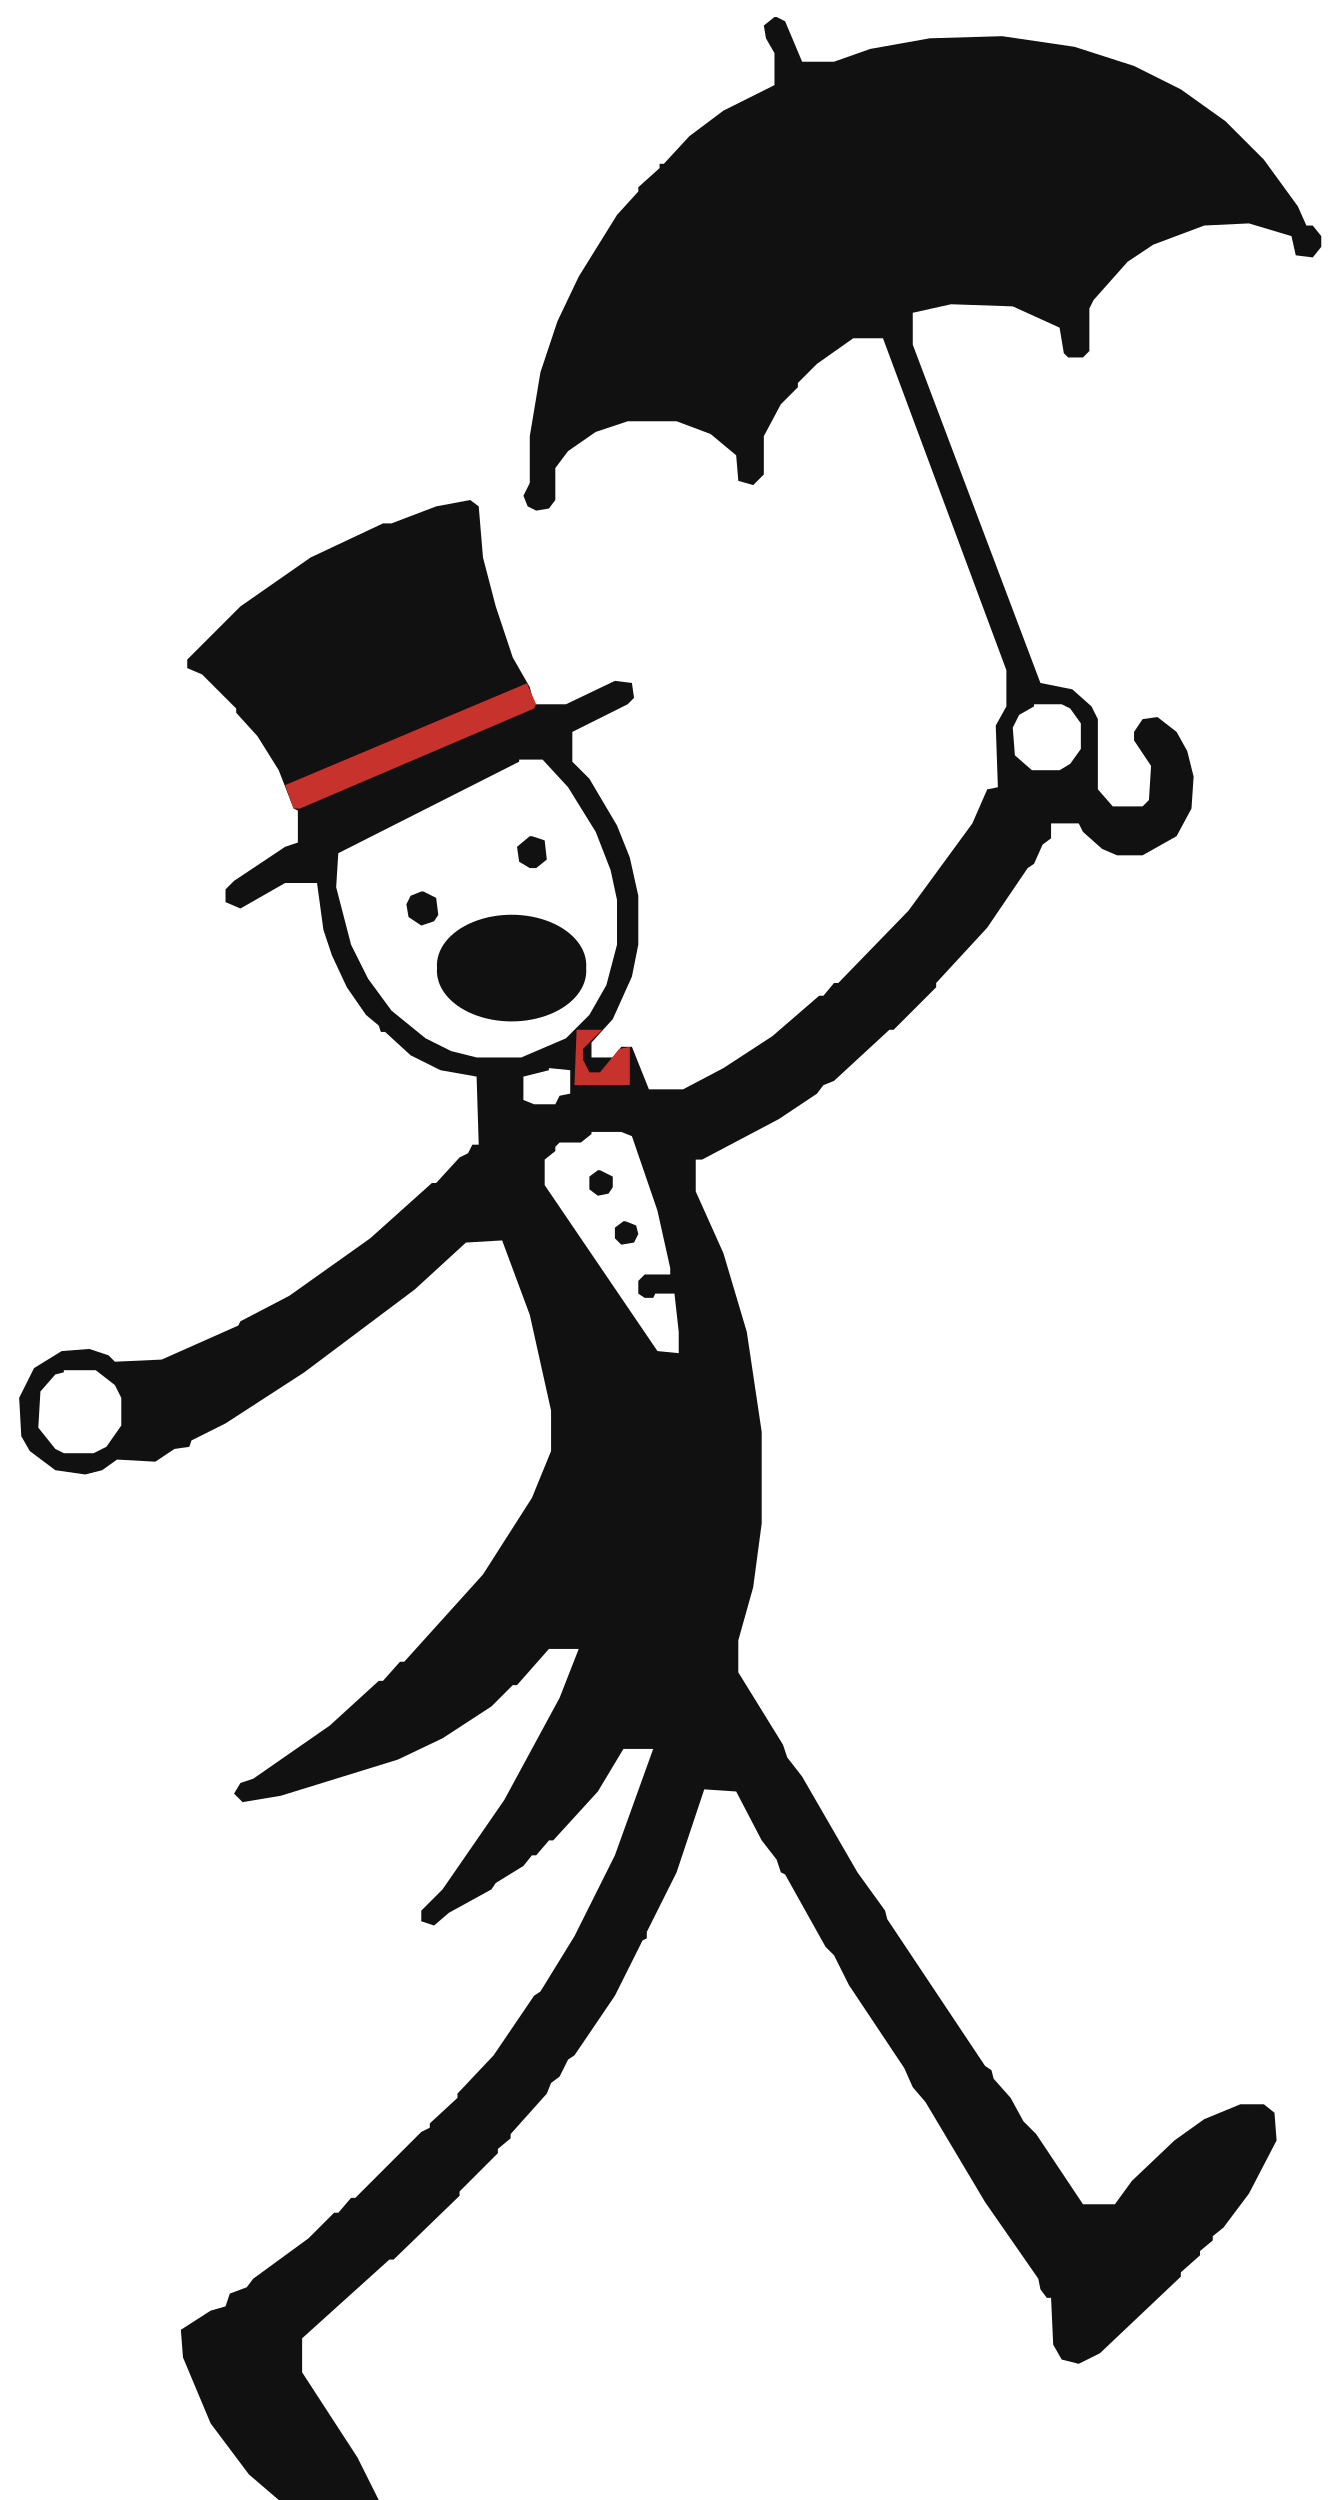
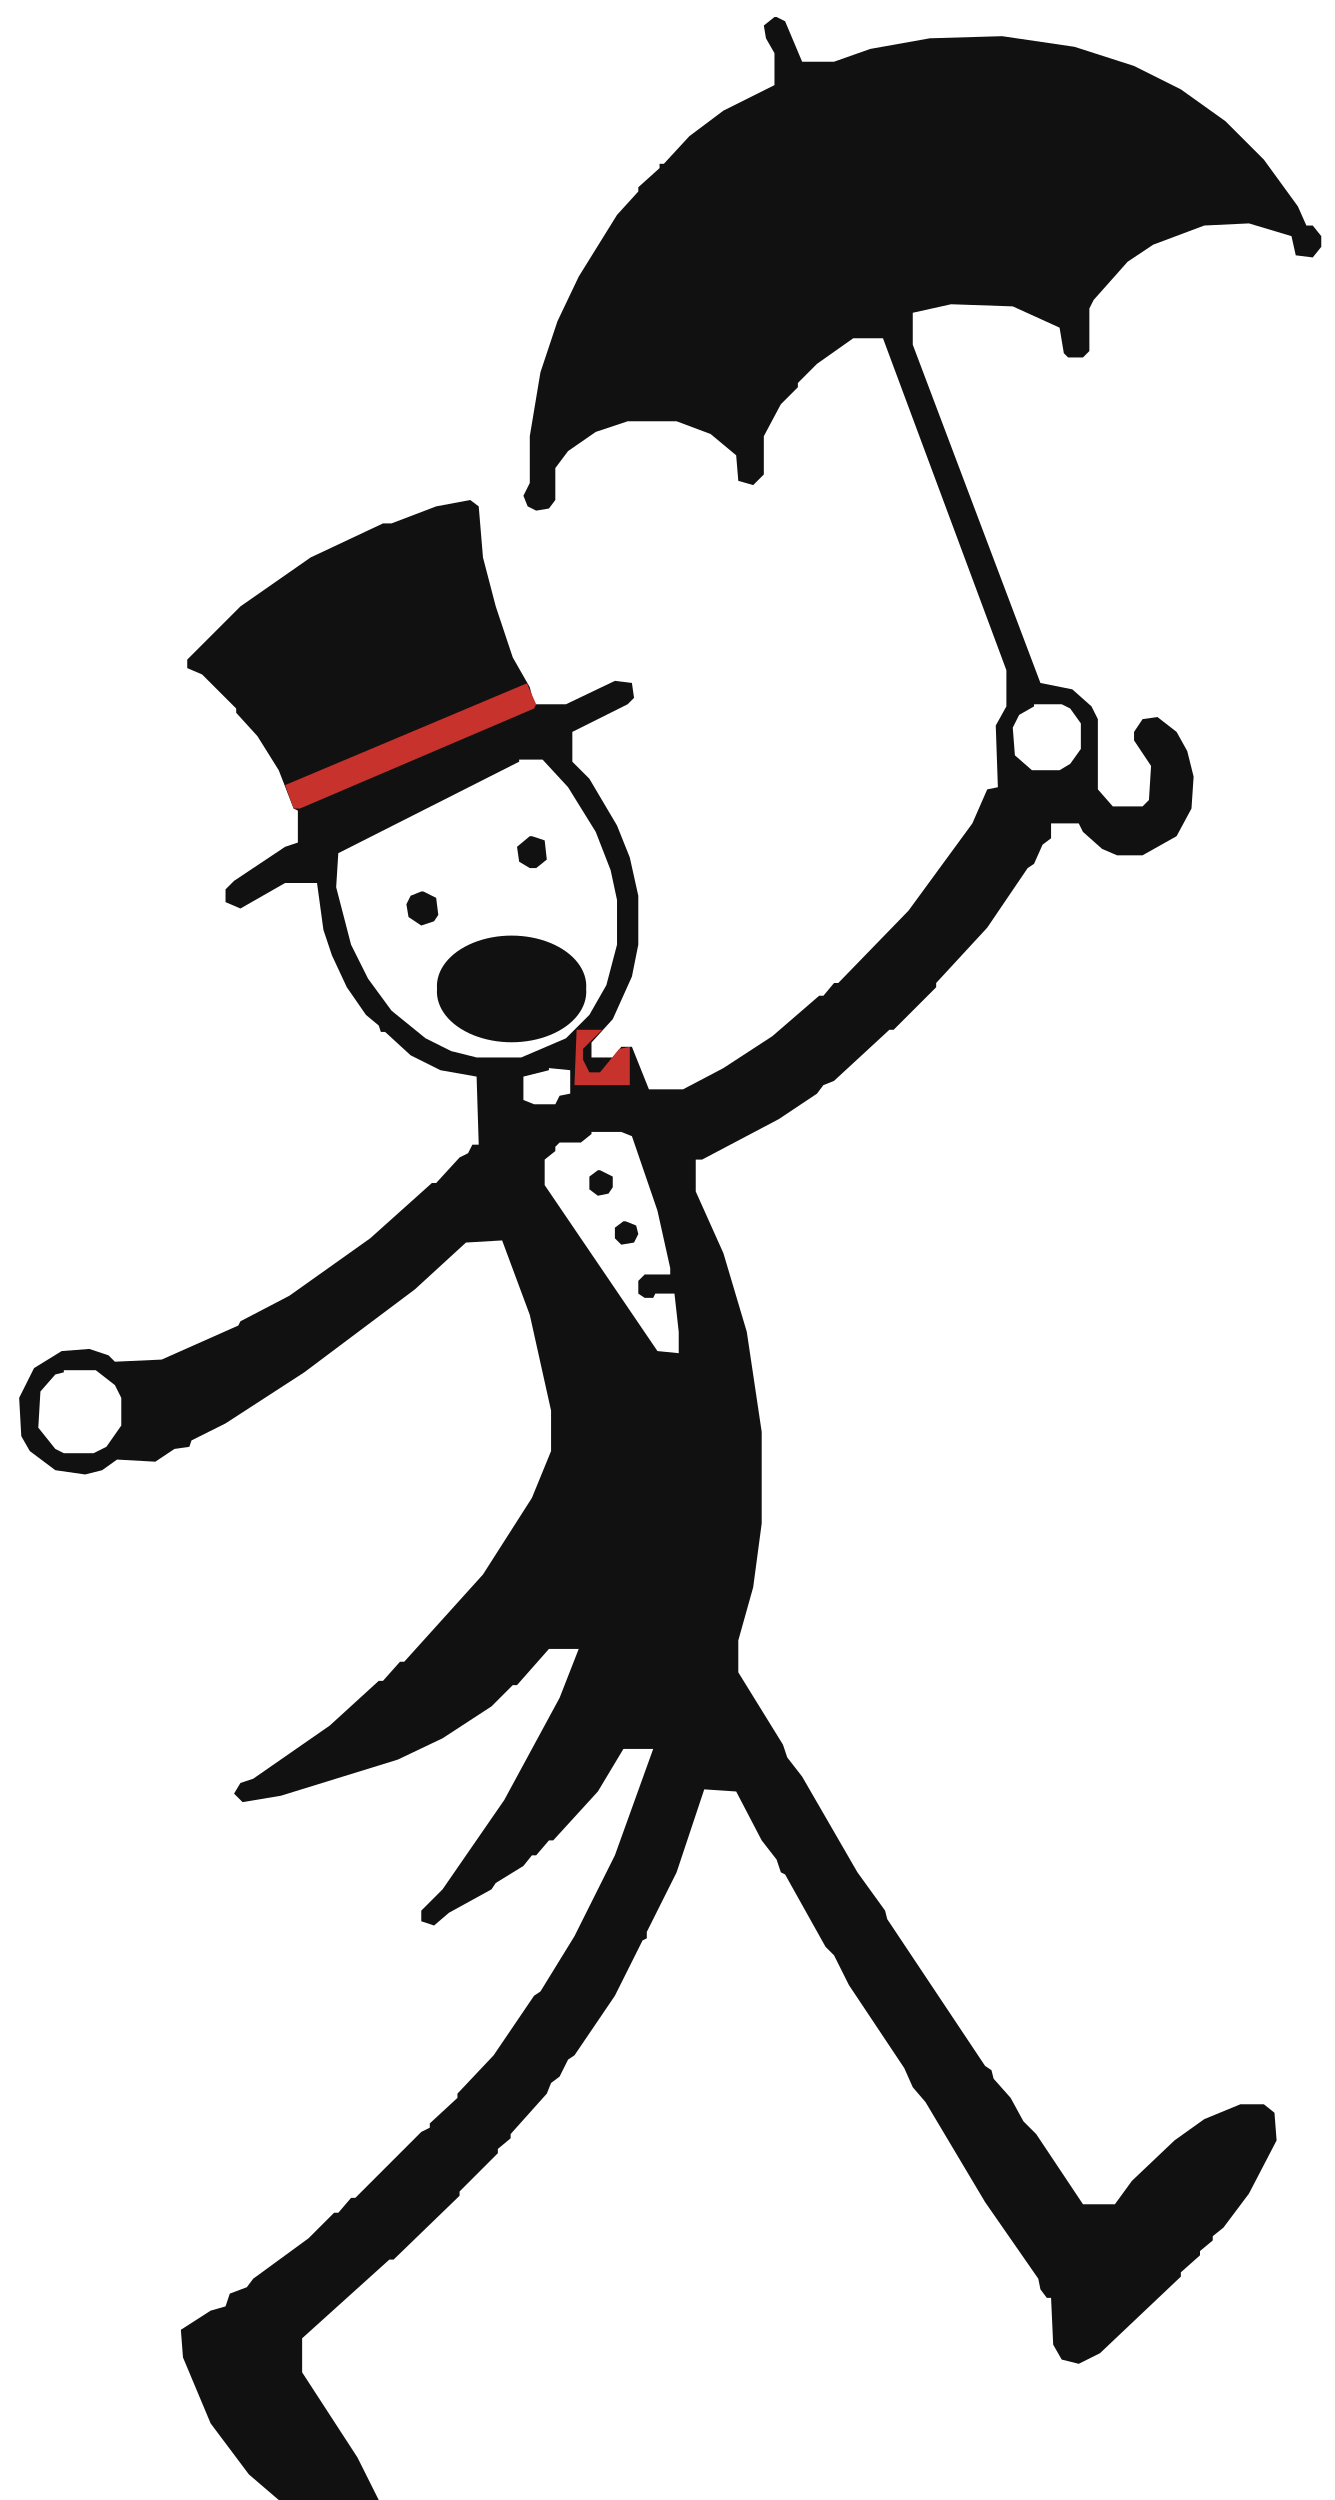
<svg xmlns="http://www.w3.org/2000/svg" viewBox="0 0 627 1175" width="627" height="1175" role="img" aria-label="homer">
  <path id="body" fill="#111111" fill-rule="evenodd" d="M364 8 L359 12 L360 18 L364 25 L364 40 L340 52 L324 64 L312 77 L310 77 L310 79 L300 88 L300 90 L290 101 L272 130 L262 151 L254 175 L249 205 L249 227 L246 233 L248 238 L252 240 L258 239 L261 235 L261 220 L267 212 L280 203 L295 198 L318 198 L334 204 L346 214 L347 226 L354 228 L359 223 L359 205 L367 190 L375 182 L375 180 L384 171 L401 159 L415 159 L473 315 L473 332 L468 341 L469 370 L464 371 L457 387 L427 428 L394 462 L392 462 L387 468 L385 468 L363 487 L340 502 L321 512 L305 512 L297 492 L292 492 L288 497 L278 497 L278 490 L288 479 L297 459 L300 444 L300 421 L296 403 L290 388 L277 366 L269 358 L269 344 L295 331 L298 328 L297 321 L289 320 L266 331 L251 331 L249 323 L241 309 L233 285 L227 262 L225 238 L221 235 L205 238 L184 246 L180 246 L146 262 L113 285 L88 310 L88 314 L95 317 L111 333 L111 335 L121 346 L131 362 L138 380 L140 381 L140 396 L134 398 L110 414 L106 418 L106 424 L113 427 L134 415 L149 415 L152 437 L156 449 L163 464 L172 477 L178 482 L179 485 L181 485 L193 496 L207 503 L224 506 L225 538 L222 538 L220 542 L216 544 L205 556 L203 556 L174 582 L136 609 L113 621 L112 623 L76 639 L54 640 L51 637 L42 634 L29 635 L16 643 L9 657 L10 675 L14 682 L26 691 L40 693 L48 691 L55 686 L73 687 L82 681 L89 680 L90 677 L106 669 L143 645 L195 606 L219 584 L236 583 L249 618 L259 663 L259 682 L250 704 L227 740 L190 781 L188 781 L180 790 L178 790 L155 811 L119 836 L113 838 L110 843 L114 847 L132 844 L187 827 L208 817 L231 802 L241 792 L243 792 L258 775 L272 775 L263 798 L237 846 L208 888 L198 898 L198 903 L204 905 L211 899 L231 888 L233 885 L246 877 L250 872 L252 872 L258 865 L260 865 L281 842 L293 822 L307 822 L289 872 L270 910 L254 936 L251 938 L232 966 L215 984 L215 986 L202 998 L202 1000 L198 1002 L167 1033 L165 1033 L159 1040 L157 1040 L145 1052 L119 1071 L116 1075 L108 1078 L106 1084 L99 1086 L85 1095 L86 1108 L99 1139 L117 1163 L131 1175 L178 1175 L168 1155 L142 1115 L142 1099 L183 1062 L185 1062 L216 1032 L216 1030 L234 1012 L234 1010 L240 1005 L240 1003 L257 984 L259 979 L263 976 L267 968 L270 966 L289 938 L302 912 L304 911 L304 908 L318 880 L331 841 L346 842 L358 865 L365 874 L367 880 L369 881 L388 915 L392 919 L399 933 L425 972 L429 981 L435 988 L463 1035 L488 1071 L489 1076 L492 1080 L494 1080 L495 1102 L499 1109 L507 1111 L517 1106 L555 1070 L555 1068 L564 1060 L564 1058 L570 1053 L570 1051 L575 1047 L587 1031 L600 1006 L599 993 L594 989 L583 989 L566 996 L552 1006 L532 1025 L524 1036 L509 1036 L487 1003 L481 997 L475 986 L467 977 L466 973 L463 971 L417 902 L416 898 L403 880 L377 835 L370 826 L368 820 L347 786 L347 771 L354 746 L358 716 L358 673 L351 626 L340 589 L327 560 L327 545 L330 545 L366 526 L384 514 L387 510 L392 508 L418 484 L420 484 L440 464 L440 462 L464 436 L483 408 L486 406 L490 397 L494 394 L494 387 L507 387 L509 391 L518 399 L525 402 L537 402 L553 393 L560 380 L561 365 L558 353 L553 344 L544 337 L537 338 L533 344 L533 348 L541 360 L540 376 L537 379 L523 379 L516 371 L516 338 L513 332 L504 324 L489 321 L429 162 L429 147 L447 143 L476 144 L498 154 L500 166 L502 168 L509 168 L512 165 L512 145 L514 141 L530 123 L542 115 L566 106 L587 105 L607 111 L609 120 L617 121 L621 116 L621 111 L617 106 L614 106 L610 97 L594 75 L576 57 L555 42 L533 31 L505 22 L471 17 L437 18 L409 23 L392 29 L377 29 L369 10 L365 8 Z M486 331 L499 331 L503 333 L508 340 L508 352 L503 359 L498 362 L485 362 L477 355 L476 342 L479 336 L486 332 Z M244 357 L255 357 L267 370 L280 391 L287 409 L290 423 L290 444 L285 463 L277 477 L266 488 L245 497 L224 497 L212 494 L200 488 L184 475 L173 460 L165 444 L158 417 L159 401 L244 358 Z M258 502 L268 503 L268 514 L263 515 L261 519 L251 519 L246 517 L246 506 L258 503 Z M278 532 L292 532 L297 534 L309 569 L315 596 L315 599 L303 599 L300 602 L300 608 L303 610 L307 610 L308 608 L317 608 L319 626 L319 636 L309 635 L256 557 L256 545 L261 541 L261 539 L263 537 L273 537 L278 533 Z M281 550 L277 553 L277 559 L281 562 L286 561 L288 558 L288 553 L282 550 Z M293 574 L289 577 L289 582 L292 585 L298 584 L300 580 L299 576 L294 574 Z M30 644 L45 644 L54 651 L57 657 L57 670 L50 680 L44 683 L30 683 L26 681 L18 671 L19 654 L26 646 L30 645 Z" />
  <path id="eyes" fill="#111111" fill-rule="evenodd" d="M249 393 L243 398 L244 405 L249 408 L252 408 L257 404 L256 395 L250 393 Z M198 419 L193 421 L191 425 L192 431 L198 435 L204 433 L206 430 L205 422 L199 419 Z" />
-   <path id="mouth" fill="#111111" d="M205.4 455.0 a35.1 23.8 0 1 0 70.1 0 a35.1 23.8 0 1 0 -70.1 0" />
+   <path id="mouth" fill="#111111" d="M205.4 464.8 a35.1 23.8 0 1 0 70.1 0 a35.1 23.8 0 1 0 -70.1 0" />
  <path class="accent" fill="#C8322C" fill-rule="evenodd" d="M248 321 L134 369 L138 380 L141 380 L251 333 L252 331 L248 322 Z" />
  <path class="accent" fill="#C8322C" fill-rule="evenodd" d="M271 484 L270 510 L296 510 L296 492 L291 493 L282 504 L277 504 L274 498 L274 493 L283 484 L272 484 Z" />
</svg>
